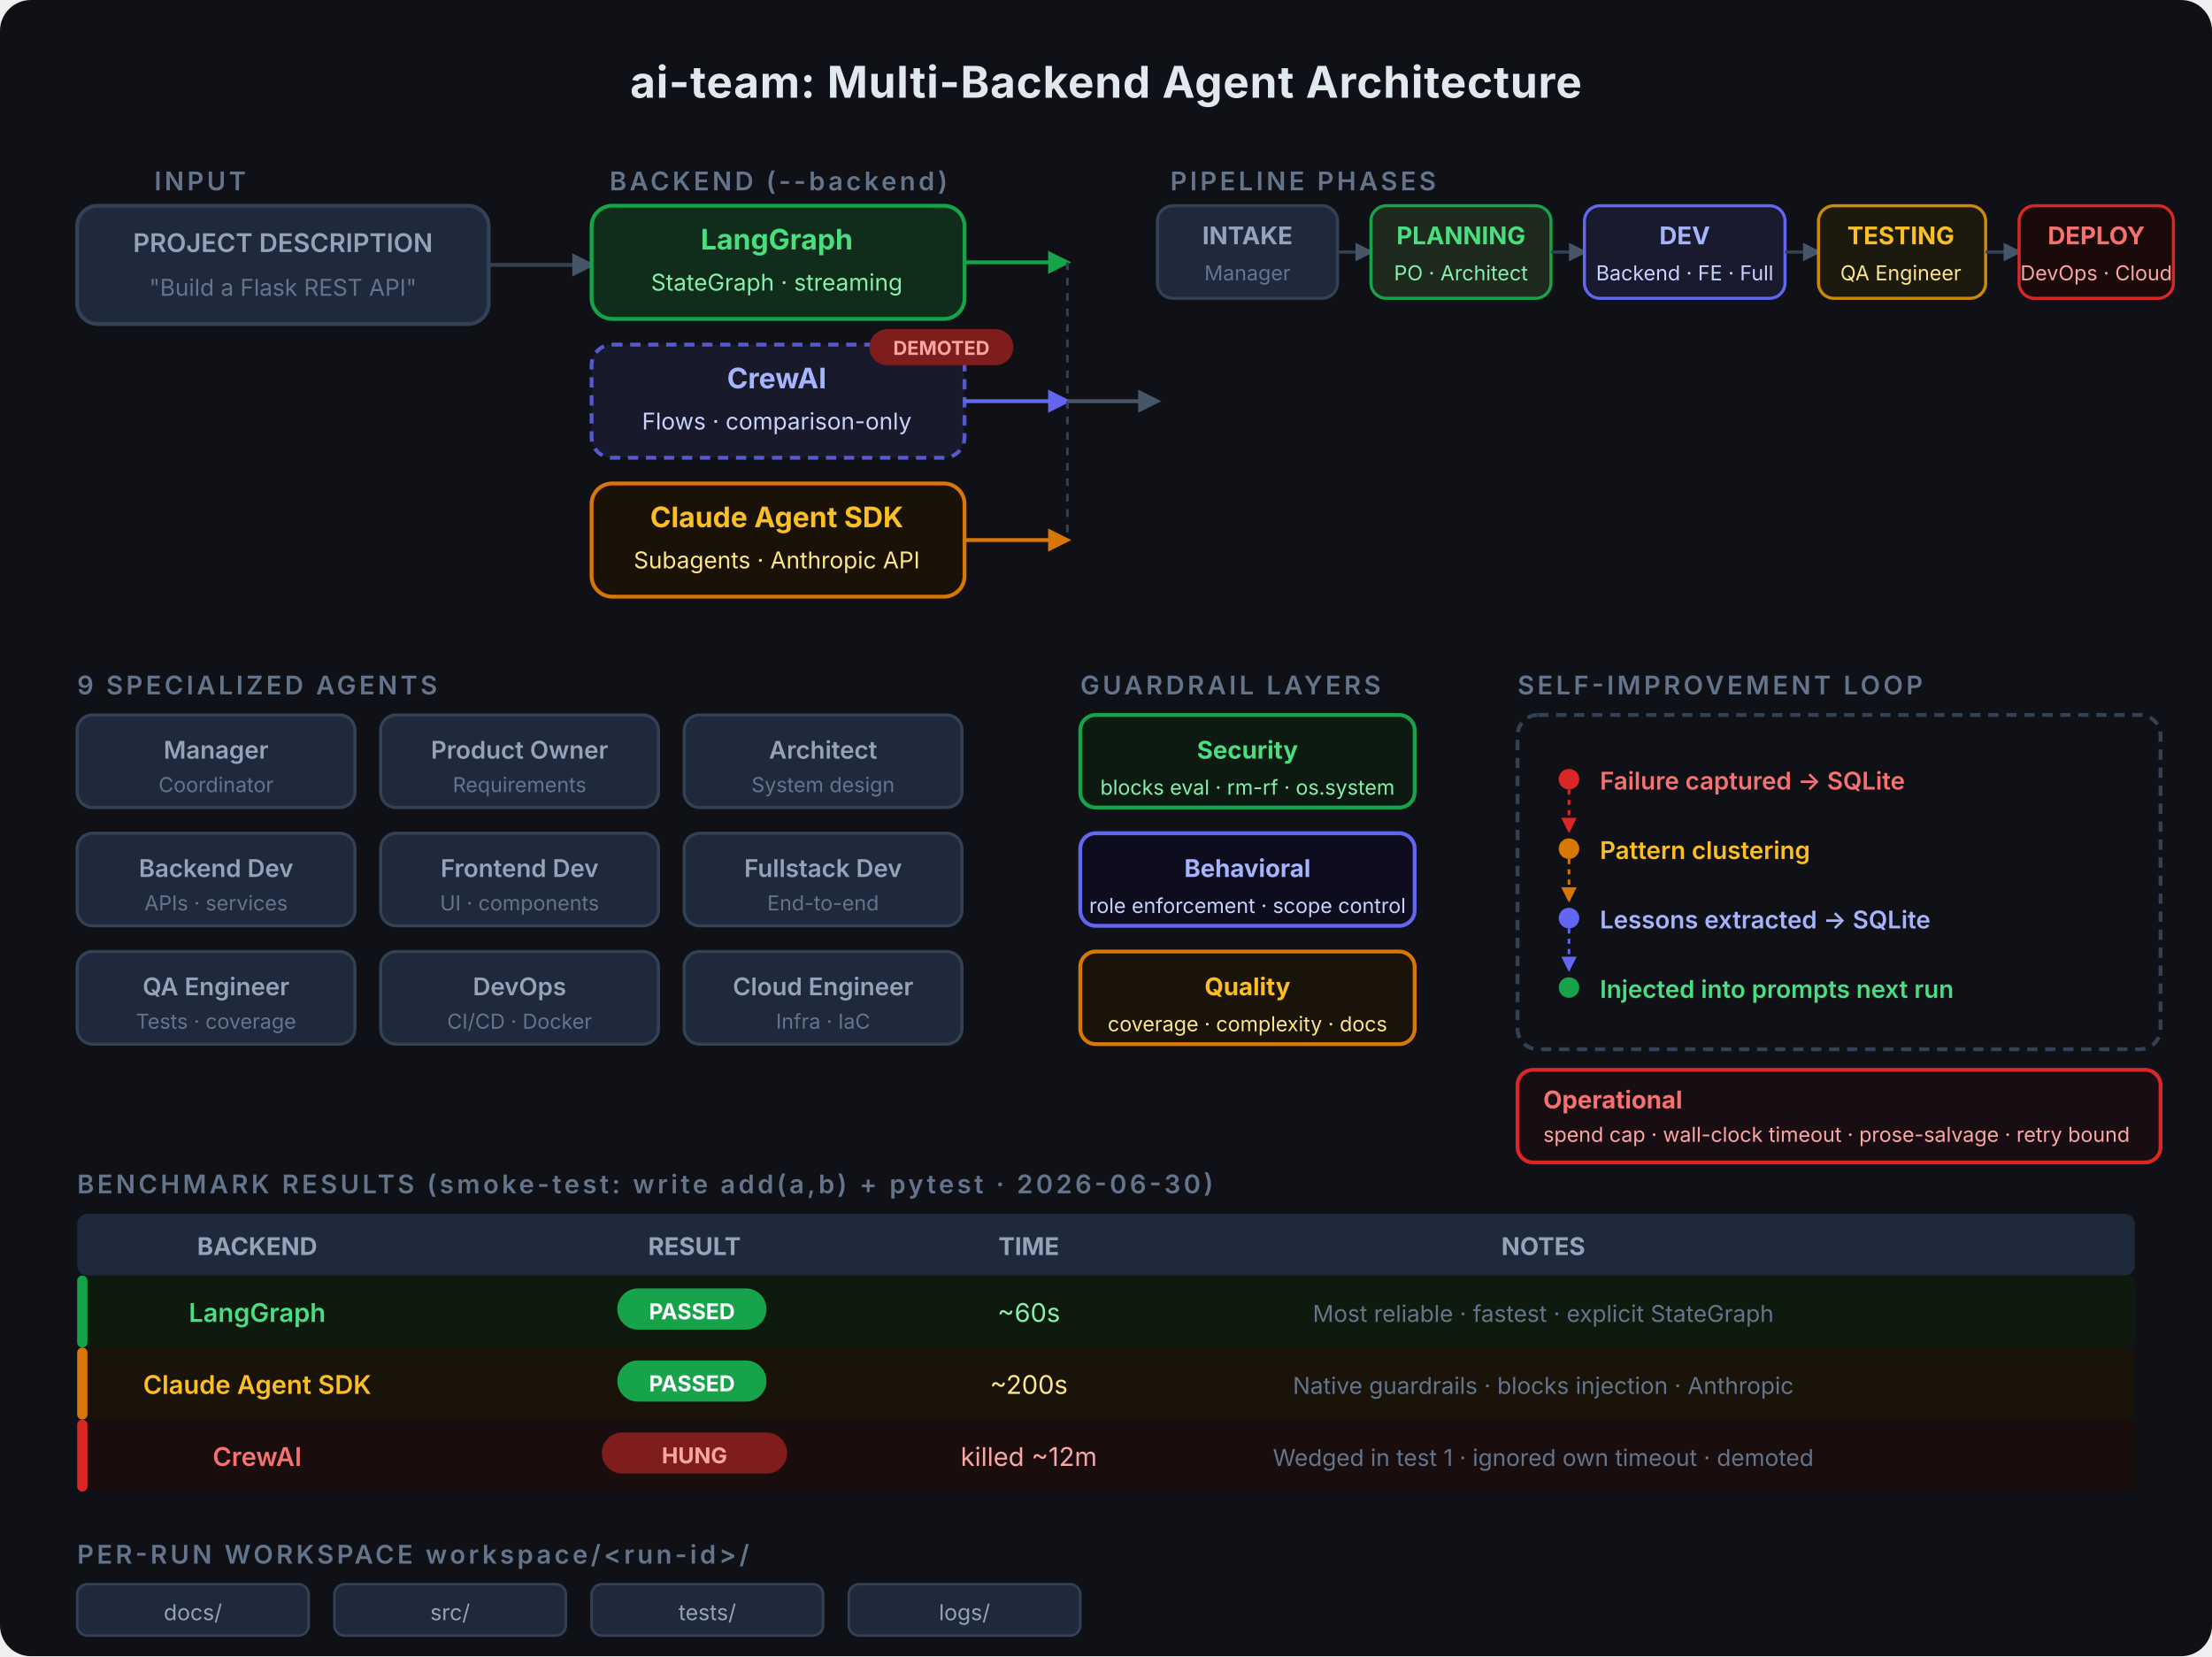
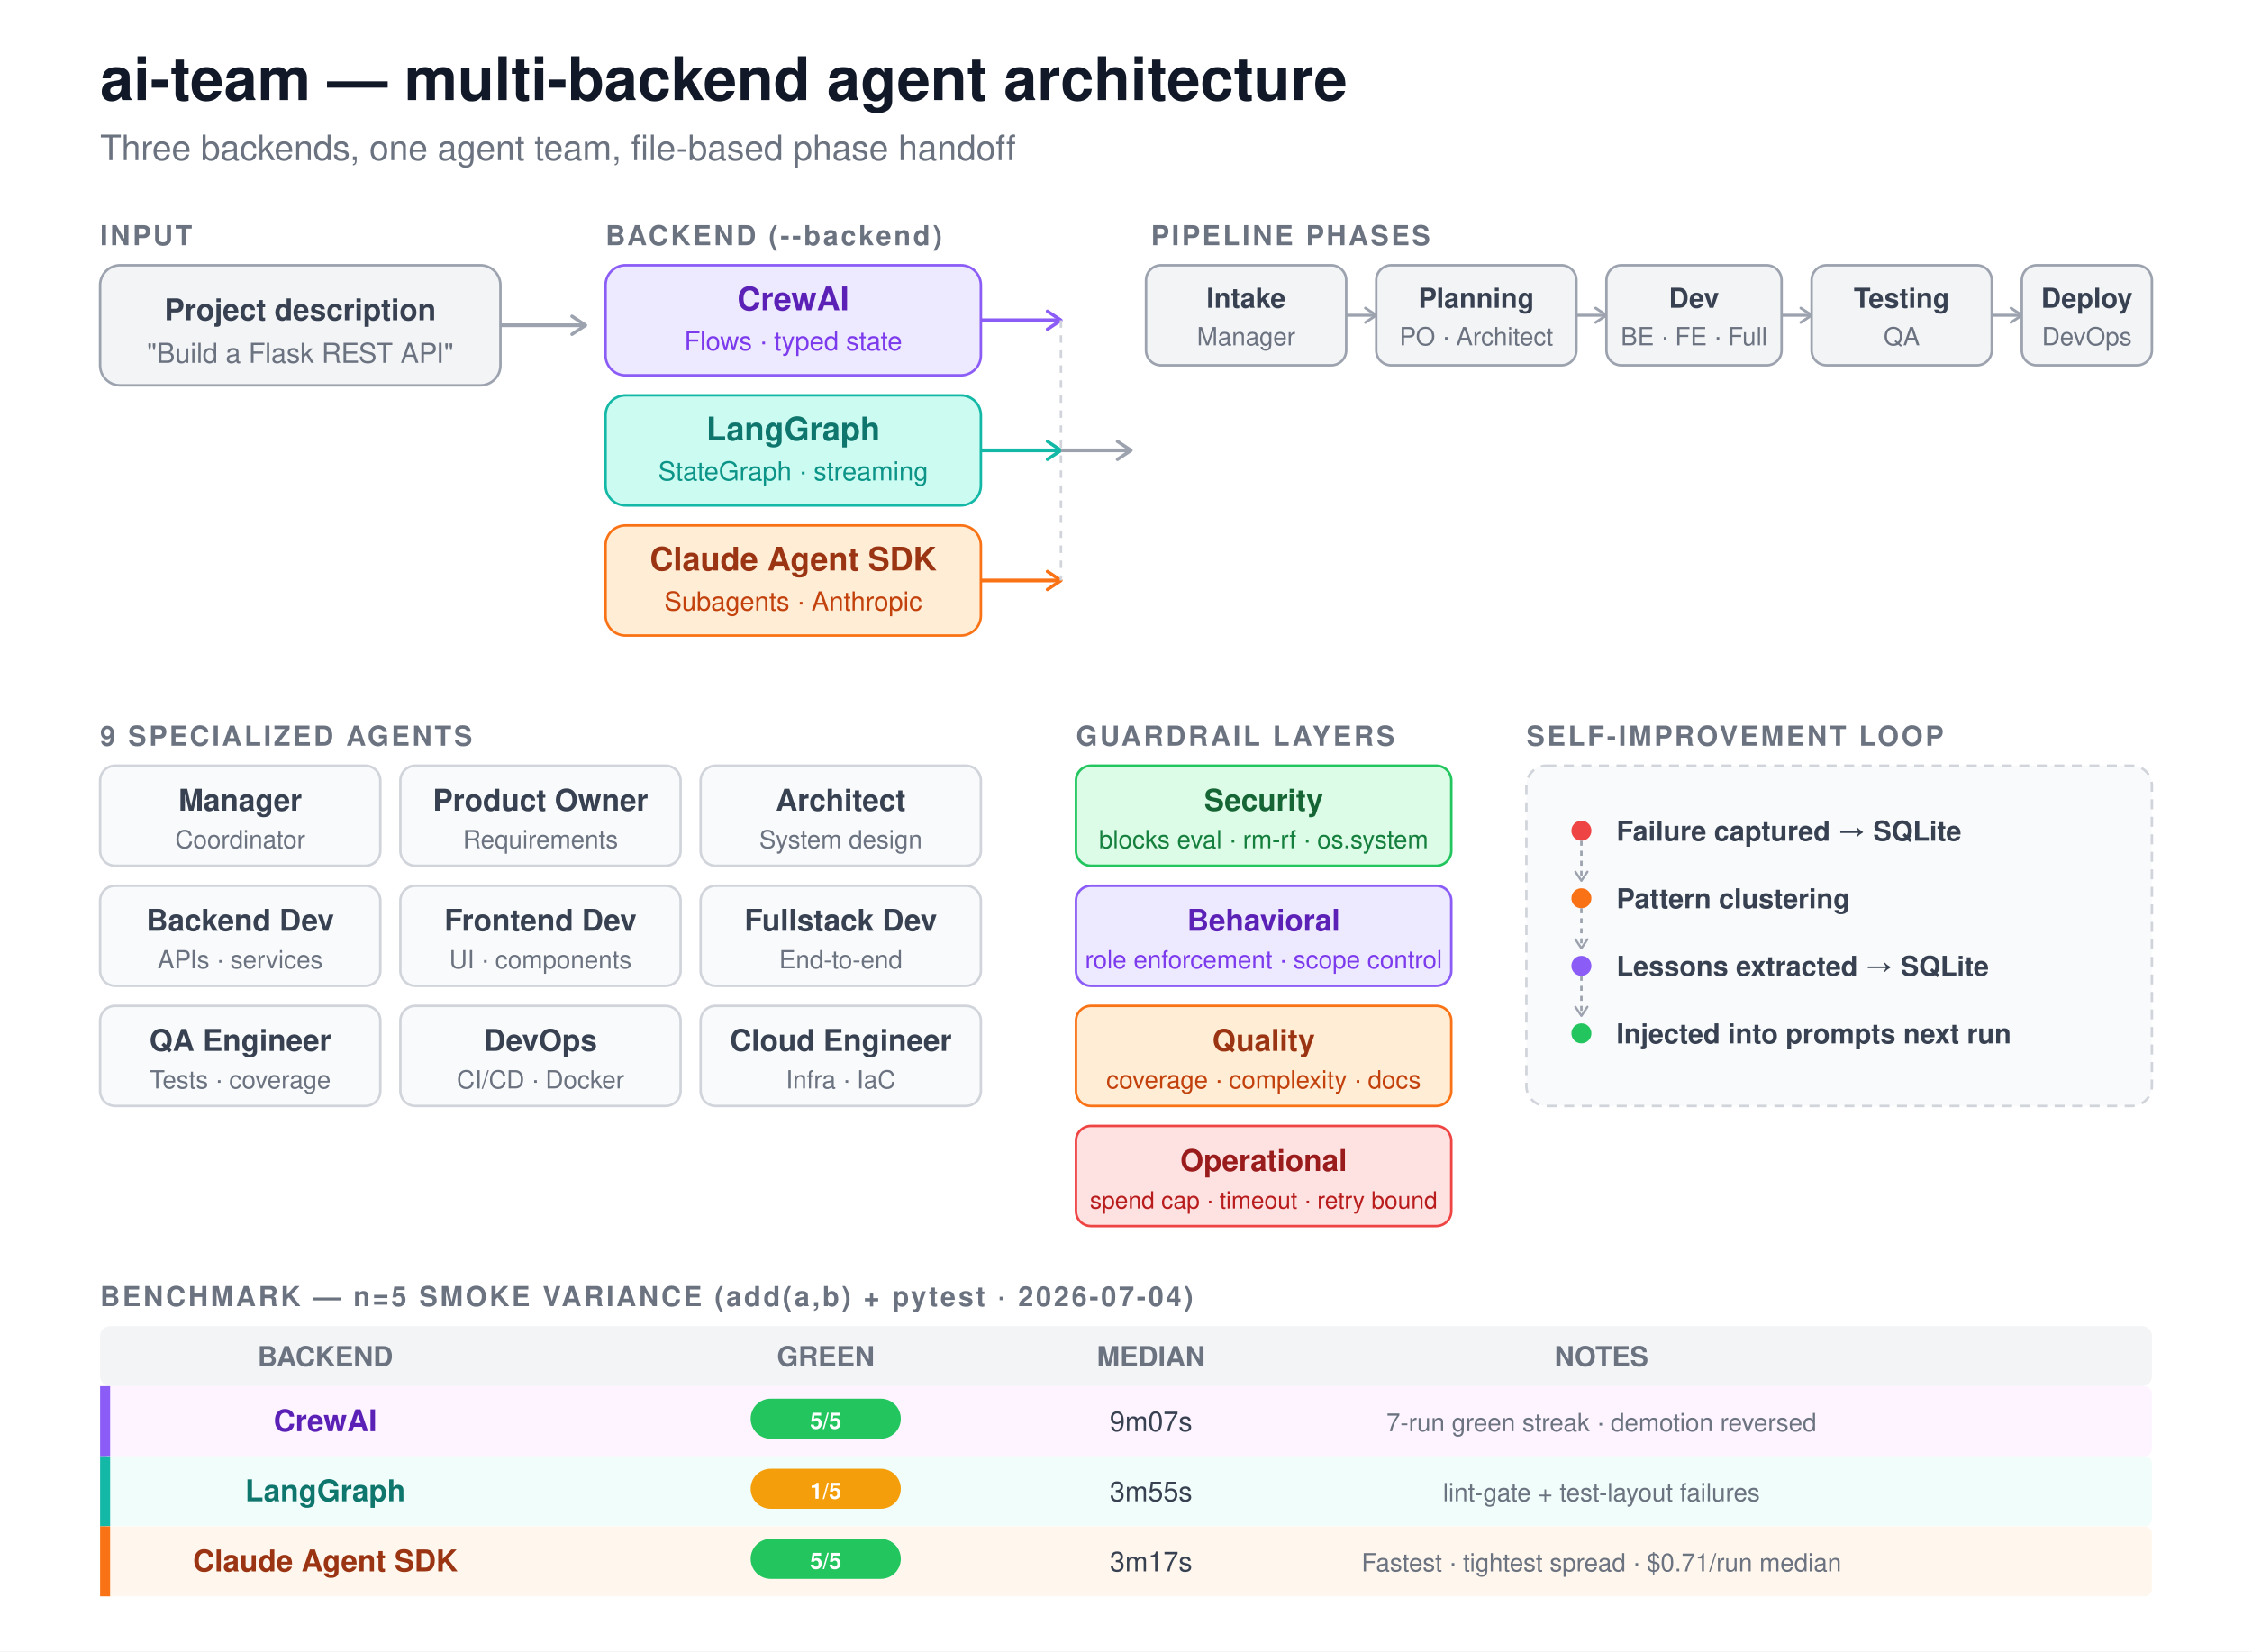
- <svg xmlns="http://www.w3.org/2000/svg" viewBox="0 0 860 644" role="img" font-family="system-ui, -apple-system, sans-serif">
-   <rect width="860" height="644" fill="#0f1117" rx="12" />
-   <text x="430" y="38" text-anchor="middle" fill="#e2e8f0" font-size="17" font-weight="700" letter-spacing="0.3">ai-team: Multi-Backend Agent Architecture</text>
-   <text x="60" y="74" fill="#64748b" font-size="10" font-weight="600" letter-spacing="1.2">INPUT</text>
-   <rect x="30" y="80" width="160" height="46" rx="8" fill="#1e293b" stroke="#334155" stroke-width="1.5" />
-   <text x="110" y="98" text-anchor="middle" fill="#94a3b8" font-size="10" font-weight="600">PROJECT DESCRIPTION</text>
-   <text x="110" y="115" text-anchor="middle" fill="#64748b" font-size="9">"Build a Flask REST API"</text>
-   <line x1="190" y1="103" x2="230" y2="103" stroke="#334155" stroke-width="1.5" marker-end="url(#arr)" />
-   <text x="237" y="74" fill="#64748b" font-size="10" font-weight="600" letter-spacing="1.2">BACKEND (--backend)</text>
-   <rect x="230" y="80" width="145" height="44" rx="8" fill="#0f2d1a" stroke="#16a34a" stroke-width="1.5" />
-   <text x="302" y="97" text-anchor="middle" fill="#4ade80" font-size="11" font-weight="700">LangGraph</text>
-   <text x="302" y="113" text-anchor="middle" fill="#86efac" font-size="9">StateGraph · streaming</text>
-   <rect x="230" y="134" width="145" height="44" rx="8" fill="#1a1a2e" stroke="#6366f1" stroke-width="1.5" stroke-dasharray="4,3" opacity="0.85" />
-   <text x="302" y="151" text-anchor="middle" fill="#a5b4fc" font-size="11" font-weight="700">CrewAI</text>
-   <text x="302" y="167" text-anchor="middle" fill="#c7d2fe" font-size="9">Flows · comparison-only</text>
-   <rect x="338" y="128" width="56" height="14" rx="7" fill="#7f1d1d" />
-   <text x="366" y="138" text-anchor="middle" fill="#fca5a5" font-size="7.5" font-weight="700">DEMOTED</text>
-   <rect x="230" y="188" width="145" height="44" rx="8" fill="#1a1207" stroke="#d97706" stroke-width="1.5" />
-   <text x="302" y="205" text-anchor="middle" fill="#fbbf24" font-size="11" font-weight="700">Claude Agent SDK</text>
-   <text x="302" y="221" text-anchor="middle" fill="#fde68a" font-size="9">Subagents · Anthropic API</text>
-   <line x1="375" y1="102" x2="415" y2="102" stroke="#16a34a" stroke-width="1.5" marker-end="url(#arr-g)" />
-   <line x1="375" y1="156" x2="415" y2="156" stroke="#6366f1" stroke-width="1.5" marker-end="url(#arr-p)" />
-   <line x1="375" y1="210" x2="415" y2="210" stroke="#d97706" stroke-width="1.5" marker-end="url(#arr-o)" />
-   <line x1="415" y1="102" x2="415" y2="156" stroke="#334155" stroke-width="1" stroke-dasharray="3,3" />
-   <line x1="415" y1="156" x2="415" y2="210" stroke="#334155" stroke-width="1" stroke-dasharray="3,3" />
-   <line x1="415" y1="156" x2="450" y2="156" stroke="#475569" stroke-width="1.5" marker-end="url(#arr)" />
-   <text x="455" y="74" fill="#64748b" font-size="10" font-weight="600" letter-spacing="1.2">PIPELINE PHASES</text>
-   <rect x="450" y="80" width="70" height="36" rx="6" fill="#1e293b" stroke="#334155" stroke-width="1.2" />
-   <text x="485" y="95" text-anchor="middle" fill="#94a3b8" font-size="9.5" font-weight="700">INTAKE</text>
-   <text x="485" y="109" text-anchor="middle" fill="#64748b" font-size="8">Manager</text>
-   <line x1="520" y1="98" x2="533" y2="98" stroke="#334155" stroke-width="1.2" marker-end="url(#arr)" />
-   <rect x="533" y="80" width="70" height="36" rx="6" fill="#1e2a1e" stroke="#16a34a" stroke-width="1.2" />
-   <text x="568" y="95" text-anchor="middle" fill="#4ade80" font-size="9.5" font-weight="700">PLANNING</text>
-   <text x="568" y="109" text-anchor="middle" fill="#86efac" font-size="8">PO · Architect</text>
-   <line x1="603" y1="98" x2="616" y2="98" stroke="#334155" stroke-width="1.2" marker-end="url(#arr)" />
-   <rect x="616" y="80" width="78" height="36" rx="6" fill="#1a1a2e" stroke="#6366f1" stroke-width="1.2" />
-   <text x="655" y="95" text-anchor="middle" fill="#a5b4fc" font-size="9.5" font-weight="700">DEV</text>
-   <text x="655" y="109" text-anchor="middle" fill="#c7d2fe" font-size="8">Backend · FE · Full</text>
-   <line x1="694" y1="98" x2="707" y2="98" stroke="#334155" stroke-width="1.2" marker-end="url(#arr)" />
-   <rect x="707" y="80" width="65" height="36" rx="6" fill="#1c1a0e" stroke="#ca8a04" stroke-width="1.2" />
-   <text x="739" y="95" text-anchor="middle" fill="#fbbf24" font-size="9.5" font-weight="700">TESTING</text>
-   <text x="739" y="109" text-anchor="middle" fill="#fde68a" font-size="8">QA Engineer</text>
-   <line x1="772" y1="98" x2="785" y2="98" stroke="#334155" stroke-width="1.2" marker-end="url(#arr)" />
-   <rect x="785" y="80" width="60" height="36" rx="6" fill="#1a0a0a" stroke="#dc2626" stroke-width="1.2" />
-   <text x="815" y="95" text-anchor="middle" fill="#f87171" font-size="9.5" font-weight="700">DEPLOY</text>
-   <text x="815" y="109" text-anchor="middle" fill="#fca5a5" font-size="8">DevOps · Cloud</text>
-   <text x="30" y="270" fill="#64748b" font-size="10" font-weight="600" letter-spacing="1.2">9 SPECIALIZED AGENTS</text>
-   <rect x="30" y="278" width="108" height="36" rx="6" fill="#1e293b" stroke="#334155" stroke-width="1.2" />
-   <text x="84" y="295" text-anchor="middle" fill="#94a3b8" font-size="9.5" font-weight="600">Manager</text>
-   <text x="84" y="308" text-anchor="middle" fill="#64748b" font-size="8">Coordinator</text>
-   <rect x="148" y="278" width="108" height="36" rx="6" fill="#1e293b" stroke="#334155" stroke-width="1.2" />
-   <text x="202" y="295" text-anchor="middle" fill="#94a3b8" font-size="9.5" font-weight="600">Product Owner</text>
-   <text x="202" y="308" text-anchor="middle" fill="#64748b" font-size="8">Requirements</text>
-   <rect x="266" y="278" width="108" height="36" rx="6" fill="#1e293b" stroke="#334155" stroke-width="1.2" />
-   <text x="320" y="295" text-anchor="middle" fill="#94a3b8" font-size="9.5" font-weight="600">Architect</text>
-   <text x="320" y="308" text-anchor="middle" fill="#64748b" font-size="8">System design</text>
-   <rect x="30" y="324" width="108" height="36" rx="6" fill="#1e293b" stroke="#334155" stroke-width="1.2" />
-   <text x="84" y="341" text-anchor="middle" fill="#94a3b8" font-size="9.5" font-weight="600">Backend Dev</text>
-   <text x="84" y="354" text-anchor="middle" fill="#64748b" font-size="8">APIs · services</text>
-   <rect x="148" y="324" width="108" height="36" rx="6" fill="#1e293b" stroke="#334155" stroke-width="1.2" />
-   <text x="202" y="341" text-anchor="middle" fill="#94a3b8" font-size="9.5" font-weight="600">Frontend Dev</text>
-   <text x="202" y="354" text-anchor="middle" fill="#64748b" font-size="8">UI · components</text>
-   <rect x="266" y="324" width="108" height="36" rx="6" fill="#1e293b" stroke="#334155" stroke-width="1.2" />
-   <text x="320" y="341" text-anchor="middle" fill="#94a3b8" font-size="9.5" font-weight="600">Fullstack Dev</text>
-   <text x="320" y="354" text-anchor="middle" fill="#64748b" font-size="8">End-to-end</text>
-   <rect x="30" y="370" width="108" height="36" rx="6" fill="#1e293b" stroke="#334155" stroke-width="1.2" />
-   <text x="84" y="387" text-anchor="middle" fill="#94a3b8" font-size="9.5" font-weight="600">QA Engineer</text>
-   <text x="84" y="400" text-anchor="middle" fill="#64748b" font-size="8">Tests · coverage</text>
-   <rect x="148" y="370" width="108" height="36" rx="6" fill="#1e293b" stroke="#334155" stroke-width="1.2" />
-   <text x="202" y="387" text-anchor="middle" fill="#94a3b8" font-size="9.5" font-weight="600">DevOps</text>
-   <text x="202" y="400" text-anchor="middle" fill="#64748b" font-size="8">CI/CD · Docker</text>
-   <rect x="266" y="370" width="108" height="36" rx="6" fill="#1e293b" stroke="#334155" stroke-width="1.2" />
-   <text x="320" y="387" text-anchor="middle" fill="#94a3b8" font-size="9.5" font-weight="600">Cloud Engineer</text>
-   <text x="320" y="400" text-anchor="middle" fill="#64748b" font-size="8">Infra · IaC</text>
-   <text x="420" y="270" fill="#64748b" font-size="10" font-weight="600" letter-spacing="1.2">GUARDRAIL LAYERS</text>
-   <rect x="420" y="278" width="130" height="36" rx="6" fill="#0c1a12" stroke="#16a34a" stroke-width="1.5" />
-   <text x="485" y="295" text-anchor="middle" fill="#4ade80" font-size="9.5" font-weight="700">Security</text>
-   <text x="485" y="309" text-anchor="middle" fill="#86efac" font-size="8">blocks eval · rm-rf · os.system</text>
-   <rect x="420" y="324" width="130" height="36" rx="6" fill="#0d0d1e" stroke="#6366f1" stroke-width="1.5" />
-   <text x="485" y="341" text-anchor="middle" fill="#a5b4fc" font-size="9.5" font-weight="700">Behavioral</text>
-   <text x="485" y="355" text-anchor="middle" fill="#c7d2fe" font-size="8">role enforcement · scope control</text>
-   <rect x="420" y="370" width="130" height="36" rx="6" fill="#1a130a" stroke="#d97706" stroke-width="1.5" />
-   <text x="485" y="387" text-anchor="middle" fill="#fbbf24" font-size="9.5" font-weight="700">Quality</text>
-   <text x="485" y="401" text-anchor="middle" fill="#fde68a" font-size="8">coverage · complexity · docs</text>
-   <rect x="590" y="416" width="250" height="36" rx="6" fill="#180d12" stroke="#dc2626" stroke-width="1.5" />
-   <text x="600" y="431" fill="#f87171" font-size="9.5" font-weight="700">Operational</text>
-   <text x="600" y="444" fill="#fca5a5" font-size="8">spend cap · wall-clock timeout · prose-salvage · retry bound</text>
-   <text x="590" y="270" fill="#64748b" font-size="10" font-weight="600" letter-spacing="1.2">SELF-IMPROVEMENT LOOP</text>
-   <rect x="590" y="278" width="250" height="130" rx="8" fill="#0f1117" stroke="#334155" stroke-width="1.5" stroke-dasharray="4,3" />
-   <circle cx="610" cy="303" r="4" fill="#dc2626" />
-   <text x="622" y="307" fill="#f87171" font-size="9.5" font-weight="600">Failure captured → SQLite</text>
-   <line x1="610" y1="307" x2="610" y2="323" stroke="#dc2626" stroke-width="1" stroke-dasharray="2,2" marker-end="url(#arr-r)" />
-   <circle cx="610" cy="330" r="4" fill="#d97706" />
-   <text x="622" y="334" fill="#fbbf24" font-size="9.5" font-weight="600">Pattern clustering</text>
-   <line x1="610" y1="334" x2="610" y2="350" stroke="#d97706" stroke-width="1" stroke-dasharray="2,2" marker-end="url(#arr-o2)" />
-   <circle cx="610" cy="357" r="4" fill="#6366f1" />
-   <text x="622" y="361" fill="#a5b4fc" font-size="9.5" font-weight="600">Lessons extracted → SQLite</text>
-   <line x1="610" y1="361" x2="610" y2="377" stroke="#6366f1" stroke-width="1" stroke-dasharray="2,2" marker-end="url(#arr-p2)" />
-   <circle cx="610" cy="384" r="4" fill="#16a34a" />
-   <text x="622" y="388" fill="#4ade80" font-size="9.5" font-weight="600">Injected into prompts next run</text>
-   <text x="30" y="464" fill="#64748b" font-size="10" font-weight="600" letter-spacing="1.2">BENCHMARK RESULTS (smoke-test: write add(a,b) + pytest · 2026-06-30)</text>
-   <rect x="30" y="472" width="800" height="24" rx="4" fill="#1e293b" />
-   <text x="100" y="488" text-anchor="middle" fill="#94a3b8" font-size="9.5" font-weight="700">BACKEND</text>
-   <text x="270" y="488" text-anchor="middle" fill="#94a3b8" font-size="9.5" font-weight="700">RESULT</text>
-   <text x="400" y="488" text-anchor="middle" fill="#94a3b8" font-size="9.5" font-weight="700">TIME</text>
-   <text x="600" y="488" text-anchor="middle" fill="#94a3b8" font-size="9.5" font-weight="700">NOTES</text>
-   <rect x="30" y="496" width="800" height="28" rx="3" fill="#0f1a0f" />
-   <rect x="30" y="496" width="4" height="28" rx="2" fill="#16a34a" />
-   <text x="100" y="514" text-anchor="middle" fill="#4ade80" font-size="10" font-weight="600">LangGraph</text>
-   <rect x="240" y="501" width="58" height="16" rx="8" fill="#16a34a" />
-   <text x="269" y="513" text-anchor="middle" fill="white" font-size="8.5" font-weight="700">PASSED</text>
-   <text x="400" y="514" text-anchor="middle" fill="#86efac" font-size="10">~60s</text>
-   <text x="600" y="514" text-anchor="middle" fill="#64748b" font-size="9">Most reliable · fastest · explicit StateGraph</text>
-   <rect x="30" y="524" width="800" height="28" rx="3" fill="#1a130a" />
-   <rect x="30" y="524" width="4" height="28" rx="2" fill="#d97706" />
-   <text x="100" y="542" text-anchor="middle" fill="#fbbf24" font-size="10" font-weight="600">Claude Agent SDK</text>
-   <rect x="240" y="529" width="58" height="16" rx="8" fill="#16a34a" />
-   <text x="269" y="541" text-anchor="middle" fill="white" font-size="8.5" font-weight="700">PASSED</text>
-   <text x="400" y="542" text-anchor="middle" fill="#fde68a" font-size="10">~200s</text>
-   <text x="600" y="542" text-anchor="middle" fill="#64748b" font-size="9">Native guardrails · blocks injection · Anthropic</text>
-   <rect x="30" y="552" width="800" height="28" rx="3" fill="#1a0d0d" />
-   <rect x="30" y="552" width="4" height="28" rx="2" fill="#dc2626" />
-   <text x="100" y="570" text-anchor="middle" fill="#f87171" font-size="10" font-weight="600">CrewAI</text>
-   <rect x="234" y="557" width="72" height="16" rx="8" fill="#7f1d1d" />
-   <text x="270" y="569" text-anchor="middle" fill="#fca5a5" font-size="8.5" font-weight="700">HUNG</text>
-   <text x="400" y="570" text-anchor="middle" fill="#fca5a5" font-size="10">killed ~12m</text>
-   <text x="600" y="570" text-anchor="middle" fill="#64748b" font-size="9">Wedged in test 1 · ignored own timeout · demoted</text>
-   <text x="30" y="608" fill="#64748b" font-size="10" font-weight="600" letter-spacing="1.2">PER-RUN WORKSPACE  workspace/&lt;run-id&gt;/</text>
-   <rect x="30" y="616" width="90" height="20" rx="4" fill="#1e293b" stroke="#334155" />
-   <text x="75" y="630" text-anchor="middle" fill="#94a3b8" font-size="8.5">docs/</text>
-   <rect x="130" y="616" width="90" height="20" rx="4" fill="#1e293b" stroke="#334155" />
-   <text x="175" y="630" text-anchor="middle" fill="#94a3b8" font-size="8.5">src/</text>
-   <rect x="230" y="616" width="90" height="20" rx="4" fill="#1e293b" stroke="#334155" />
-   <text x="275" y="630" text-anchor="middle" fill="#94a3b8" font-size="8.5">tests/</text>
-   <rect x="330" y="616" width="90" height="20" rx="4" fill="#1e293b" stroke="#334155" />
-   <text x="375" y="630" text-anchor="middle" fill="#94a3b8" font-size="8.5">logs/</text>
+ <svg xmlns="http://www.w3.org/2000/svg" viewBox="0 0 900 660" role="img" font-family="Helvetica, Arial, sans-serif">
+   <rect width="900" height="660" fill="#ffffff" />
+   <text x="40" y="40" font-size="24" font-weight="700" fill="#111827">ai-team — multi-backend agent architecture</text>
+   <text x="40" y="64" font-size="14" fill="#6b7280">Three backends, one agent team, file-based phase handoff</text>
+   <text x="40" y="98" font-size="11" font-weight="700" fill="#6b7280" letter-spacing="1">INPUT</text>
+   <rect x="40" y="106" width="160" height="48" rx="8" fill="#f3f4f6" stroke="#9ca3af" />
+   <text x="120" y="128" text-anchor="middle" font-size="12" font-weight="600" fill="#374151">Project description</text>
+   <text x="120" y="145" text-anchor="middle" font-size="11" fill="#6b7280">"Build a Flask REST API"</text>
+   <line x1="200" y1="130" x2="234" y2="130" stroke="#9ca3af" stroke-width="1.5" marker-end="url(#a)" />
+   <text x="242" y="98" font-size="11" font-weight="700" fill="#6b7280" letter-spacing="1">BACKEND (--backend)</text>
+   <rect x="242" y="106" width="150" height="44" rx="8" fill="#ede9fe" stroke="#8b5cf6" />
+   <text x="317" y="124" text-anchor="middle" font-size="13" font-weight="600" fill="#5b21b6">CrewAI</text>
+   <text x="317" y="140" text-anchor="middle" font-size="10.5" fill="#7c3aed">Flows · typed state</text>
+   <rect x="242" y="158" width="150" height="44" rx="8" fill="#ccfbf1" stroke="#14b8a6" />
+   <text x="317" y="176" text-anchor="middle" font-size="13" font-weight="600" fill="#0f766e">LangGraph</text>
+   <text x="317" y="192" text-anchor="middle" font-size="10.5" fill="#0d9488">StateGraph · streaming</text>
+   <rect x="242" y="210" width="150" height="44" rx="8" fill="#ffedd5" stroke="#f97316" />
+   <text x="317" y="228" text-anchor="middle" font-size="13" font-weight="600" fill="#9a3412">Claude Agent SDK</text>
+   <text x="317" y="244" text-anchor="middle" font-size="10.5" fill="#c2410c">Subagents · Anthropic</text>
+   <line x1="392" y1="128" x2="424" y2="128" stroke="#8b5cf6" stroke-width="1.5" marker-end="url(#a)" />
+   <line x1="392" y1="180" x2="424" y2="180" stroke="#14b8a6" stroke-width="1.5" marker-end="url(#a)" />
+   <line x1="392" y1="232" x2="424" y2="232" stroke="#f97316" stroke-width="1.5" marker-end="url(#a)" />
+   <line x1="424" y1="128" x2="424" y2="232" stroke="#d1d5db" stroke-width="1" stroke-dasharray="3 3" />
+   <line x1="424" y1="180" x2="452" y2="180" stroke="#9ca3af" stroke-width="1.5" marker-end="url(#a)" />
+   <text x="460" y="98" font-size="11" font-weight="700" fill="#6b7280" letter-spacing="1">PIPELINE PHASES</text>
+   <rect x="458" y="106" width="80" height="40" rx="6" fill="#f3f4f6" stroke="#9ca3af" />
+   <text x="498" y="123" text-anchor="middle" font-size="11" font-weight="600" fill="#374151">Intake</text>
+   <text x="498" y="138" text-anchor="middle" font-size="10" fill="#6b7280">Manager</text>
+   <line x1="538" y1="126" x2="550" y2="126" stroke="#9ca3af" stroke-width="1.2" marker-end="url(#a)" />
+   <rect x="550" y="106" width="80" height="40" rx="6" fill="#f3f4f6" stroke="#9ca3af" />
+   <text x="590" y="123" text-anchor="middle" font-size="11" font-weight="600" fill="#374151">Planning</text>
+   <text x="590" y="138" text-anchor="middle" font-size="10" fill="#6b7280">PO · Architect</text>
+   <line x1="630" y1="126" x2="642" y2="126" stroke="#9ca3af" stroke-width="1.2" marker-end="url(#a)" />
+   <rect x="642" y="106" width="70" height="40" rx="6" fill="#f3f4f6" stroke="#9ca3af" />
+   <text x="677" y="123" text-anchor="middle" font-size="11" font-weight="600" fill="#374151">Dev</text>
+   <text x="677" y="138" text-anchor="middle" font-size="10" fill="#6b7280">BE · FE · Full</text>
+   <line x1="712" y1="126" x2="724" y2="126" stroke="#9ca3af" stroke-width="1.2" marker-end="url(#a)" />
+   <rect x="724" y="106" width="72" height="40" rx="6" fill="#f3f4f6" stroke="#9ca3af" />
+   <text x="760" y="123" text-anchor="middle" font-size="11" font-weight="600" fill="#374151">Testing</text>
+   <text x="760" y="138" text-anchor="middle" font-size="10" fill="#6b7280">QA</text>
+   <line x1="796" y1="126" x2="808" y2="126" stroke="#9ca3af" stroke-width="1.2" marker-end="url(#a)" />
+   <rect x="808" y="106" width="52" height="40" rx="6" fill="#f3f4f6" stroke="#9ca3af" />
+   <text x="834" y="123" text-anchor="middle" font-size="11" font-weight="600" fill="#374151">Deploy</text>
+   <text x="834" y="138" text-anchor="middle" font-size="10" fill="#6b7280">DevOps</text>
+   <text x="40" y="298" font-size="11" font-weight="700" fill="#6b7280" letter-spacing="1">9 SPECIALIZED AGENTS</text>
+   <g font-family="Helvetica, Arial, sans-serif">
+     <rect x="40" y="306" width="112" height="40" rx="6" fill="#f9fafb" stroke="#d1d5db" />
+     <text x="96" y="324" text-anchor="middle" font-size="12" font-weight="600" fill="#374151">Manager</text>
+     <text x="96" y="339" text-anchor="middle" font-size="10" fill="#6b7280">Coordinator</text>
+     <rect x="160" y="306" width="112" height="40" rx="6" fill="#f9fafb" stroke="#d1d5db" />
+     <text x="216" y="324" text-anchor="middle" font-size="12" font-weight="600" fill="#374151">Product Owner</text>
+     <text x="216" y="339" text-anchor="middle" font-size="10" fill="#6b7280">Requirements</text>
+     <rect x="280" y="306" width="112" height="40" rx="6" fill="#f9fafb" stroke="#d1d5db" />
+     <text x="336" y="324" text-anchor="middle" font-size="12" font-weight="600" fill="#374151">Architect</text>
+     <text x="336" y="339" text-anchor="middle" font-size="10" fill="#6b7280">System design</text>
+     <rect x="40" y="354" width="112" height="40" rx="6" fill="#f9fafb" stroke="#d1d5db" />
+     <text x="96" y="372" text-anchor="middle" font-size="12" font-weight="600" fill="#374151">Backend Dev</text>
+     <text x="96" y="387" text-anchor="middle" font-size="10" fill="#6b7280">APIs · services</text>
+     <rect x="160" y="354" width="112" height="40" rx="6" fill="#f9fafb" stroke="#d1d5db" />
+     <text x="216" y="372" text-anchor="middle" font-size="12" font-weight="600" fill="#374151">Frontend Dev</text>
+     <text x="216" y="387" text-anchor="middle" font-size="10" fill="#6b7280">UI · components</text>
+     <rect x="280" y="354" width="112" height="40" rx="6" fill="#f9fafb" stroke="#d1d5db" />
+     <text x="336" y="372" text-anchor="middle" font-size="12" font-weight="600" fill="#374151">Fullstack Dev</text>
+     <text x="336" y="387" text-anchor="middle" font-size="10" fill="#6b7280">End-to-end</text>
+     <rect x="40" y="402" width="112" height="40" rx="6" fill="#f9fafb" stroke="#d1d5db" />
+     <text x="96" y="420" text-anchor="middle" font-size="12" font-weight="600" fill="#374151">QA Engineer</text>
+     <text x="96" y="435" text-anchor="middle" font-size="10" fill="#6b7280">Tests · coverage</text>
+     <rect x="160" y="402" width="112" height="40" rx="6" fill="#f9fafb" stroke="#d1d5db" />
+     <text x="216" y="420" text-anchor="middle" font-size="12" font-weight="600" fill="#374151">DevOps</text>
+     <text x="216" y="435" text-anchor="middle" font-size="10" fill="#6b7280">CI/CD · Docker</text>
+     <rect x="280" y="402" width="112" height="40" rx="6" fill="#f9fafb" stroke="#d1d5db" />
+     <text x="336" y="420" text-anchor="middle" font-size="12" font-weight="600" fill="#374151">Cloud Engineer</text>
+     <text x="336" y="435" text-anchor="middle" font-size="10" fill="#6b7280">Infra · IaC</text>
+   </g>
+   <text x="430" y="298" font-size="11" font-weight="700" fill="#6b7280" letter-spacing="1">GUARDRAIL LAYERS</text>
+   <rect x="430" y="306" width="150" height="40" rx="6" fill="#dcfce7" stroke="#22c55e" />
+   <text x="505" y="324" text-anchor="middle" font-size="12" font-weight="600" fill="#166534">Security</text>
+   <text x="505" y="339" text-anchor="middle" font-size="10" fill="#15803d">blocks eval · rm-rf · os.system</text>
+   <rect x="430" y="354" width="150" height="40" rx="6" fill="#ede9fe" stroke="#8b5cf6" />
+   <text x="505" y="372" text-anchor="middle" font-size="12" font-weight="600" fill="#5b21b6">Behavioral</text>
+   <text x="505" y="387" text-anchor="middle" font-size="10" fill="#7c3aed">role enforcement · scope control</text>
+   <rect x="430" y="402" width="150" height="40" rx="6" fill="#ffedd5" stroke="#f97316" />
+   <text x="505" y="420" text-anchor="middle" font-size="12" font-weight="600" fill="#9a3412">Quality</text>
+   <text x="505" y="435" text-anchor="middle" font-size="10" fill="#c2410c">coverage · complexity · docs</text>
+   <rect x="430" y="450" width="150" height="40" rx="6" fill="#fee2e2" stroke="#ef4444" />
+   <text x="505" y="468" text-anchor="middle" font-size="12" font-weight="600" fill="#991b1b">Operational</text>
+   <text x="505" y="483" text-anchor="middle" font-size="9.5" fill="#b91c1c">spend cap · timeout · retry bound</text>
+   <text x="610" y="298" font-size="11" font-weight="700" fill="#6b7280" letter-spacing="1">SELF-IMPROVEMENT LOOP</text>
+   <rect x="610" y="306" width="250" height="136" rx="8" fill="#f9fafb" stroke="#d1d5db" stroke-dasharray="4 3" />
+   <circle cx="632" cy="332" r="4" fill="#ef4444" />
+   <text x="646" y="336" font-size="11" font-weight="600" fill="#374151">Failure captured → SQLite</text>
+   <line x1="632" y1="336" x2="632" y2="352" stroke="#9ca3af" stroke-width="1" stroke-dasharray="2 2" marker-end="url(#a)" />
+   <circle cx="632" cy="359" r="4" fill="#f97316" />
+   <text x="646" y="363" font-size="11" font-weight="600" fill="#374151">Pattern clustering</text>
+   <line x1="632" y1="363" x2="632" y2="379" stroke="#9ca3af" stroke-width="1" stroke-dasharray="2 2" marker-end="url(#a)" />
+   <circle cx="632" cy="386" r="4" fill="#8b5cf6" />
+   <text x="646" y="390" font-size="11" font-weight="600" fill="#374151">Lessons extracted → SQLite</text>
+   <line x1="632" y1="390" x2="632" y2="406" stroke="#9ca3af" stroke-width="1" stroke-dasharray="2 2" marker-end="url(#a)" />
+   <circle cx="632" cy="413" r="4" fill="#22c55e" />
+   <text x="646" y="417" font-size="11" font-weight="600" fill="#374151">Injected into prompts next run</text>
+   <text x="40" y="522" font-size="11" font-weight="700" fill="#6b7280" letter-spacing="1">BENCHMARK — n=5 SMOKE VARIANCE (add(a,b) + pytest · 2026-07-04)</text>
+   <rect x="40" y="530" width="820" height="24" rx="4" fill="#f3f4f6" />
+   <text x="130" y="546" text-anchor="middle" font-size="11" font-weight="700" fill="#6b7280">BACKEND</text>
+   <text x="330" y="546" text-anchor="middle" font-size="11" font-weight="700" fill="#6b7280">GREEN</text>
+   <text x="460" y="546" text-anchor="middle" font-size="11" font-weight="700" fill="#6b7280">MEDIAN</text>
+   <text x="640" y="546" text-anchor="middle" font-size="11" font-weight="700" fill="#6b7280">NOTES</text>
+   <rect x="40" y="554" width="820" height="28" rx="3" fill="#fdf4ff" />
+   <rect x="40" y="554" width="4" height="28" fill="#8b5cf6" />
+   <text x="130" y="572" text-anchor="middle" font-size="12" font-weight="600" fill="#5b21b6">CrewAI</text>
+   <rect x="300" y="559" width="60" height="16" rx="8" fill="#22c55e" />
+   <text x="330" y="571" text-anchor="middle" font-size="9" font-weight="700" fill="#ffffff">5/5</text>
+   <text x="460" y="572" text-anchor="middle" font-size="11" fill="#374151">9m07s</text>
+   <text x="640" y="572" text-anchor="middle" font-size="10" fill="#6b7280">7-run green streak · demotion reversed</text>
+   <rect x="40" y="582" width="820" height="28" rx="3" fill="#f0fdfa" />
+   <rect x="40" y="582" width="4" height="28" fill="#14b8a6" />
+   <text x="130" y="600" text-anchor="middle" font-size="12" font-weight="600" fill="#0f766e">LangGraph</text>
+   <rect x="300" y="587" width="60" height="16" rx="8" fill="#f59e0b" />
+   <text x="330" y="599" text-anchor="middle" font-size="9" font-weight="700" fill="#ffffff">1/5</text>
+   <text x="460" y="600" text-anchor="middle" font-size="11" fill="#374151">3m55s</text>
+   <text x="640" y="600" text-anchor="middle" font-size="10" fill="#6b7280">lint-gate + test-layout failures</text>
+   <rect x="40" y="610" width="820" height="28" rx="3" fill="#fff7ed" />
+   <rect x="40" y="610" width="4" height="28" fill="#f97316" />
+   <text x="130" y="628" text-anchor="middle" font-size="12" font-weight="600" fill="#9a3412">Claude Agent SDK</text>
+   <rect x="300" y="615" width="60" height="16" rx="8" fill="#22c55e" />
+   <text x="330" y="627" text-anchor="middle" font-size="9" font-weight="700" fill="#ffffff">5/5</text>
+   <text x="460" y="628" text-anchor="middle" font-size="11" fill="#374151">3m17s</text>
+   <text x="640" y="628" text-anchor="middle" font-size="10" fill="#6b7280">Fastest · tightest spread · $0.71/run median</text>
  <defs>
-     <marker id="arr" markerWidth="6" markerHeight="6" refX="5" refY="3" orient="auto">
-       <path d="M0,0 L6,3 L0,6 Z" fill="#475569" />
-     </marker>
-     <marker id="arr-g" markerWidth="6" markerHeight="6" refX="5" refY="3" orient="auto">
-       <path d="M0,0 L6,3 L0,6 Z" fill="#16a34a" />
-     </marker>
-     <marker id="arr-p" markerWidth="6" markerHeight="6" refX="5" refY="3" orient="auto">
-       <path d="M0,0 L6,3 L0,6 Z" fill="#6366f1" />
-     </marker>
-     <marker id="arr-o" markerWidth="6" markerHeight="6" refX="5" refY="3" orient="auto">
-       <path d="M0,0 L6,3 L0,6 Z" fill="#d97706" />
-     </marker>
-     <marker id="arr-r" markerWidth="6" markerHeight="6" refX="5" refY="3" orient="auto">
-       <path d="M0,0 L6,3 L0,6 Z" fill="#dc2626" />
-     </marker>
-     <marker id="arr-o2" markerWidth="6" markerHeight="6" refX="5" refY="3" orient="auto">
-       <path d="M0,0 L6,3 L0,6 Z" fill="#d97706" />
-     </marker>
-     <marker id="arr-p2" markerWidth="6" markerHeight="6" refX="5" refY="3" orient="auto">
-       <path d="M0,0 L6,3 L0,6 Z" fill="#6366f1" />
+     <marker id="a" viewBox="0 0 10 10" refX="8" refY="5" markerWidth="6" markerHeight="6" orient="auto-start-reverse">
+       <path d="M2 1L8 5L2 9" fill="none" stroke="context-stroke" stroke-width="1.5" stroke-linecap="round" stroke-linejoin="round" />
    </marker>
  </defs>
</svg>
